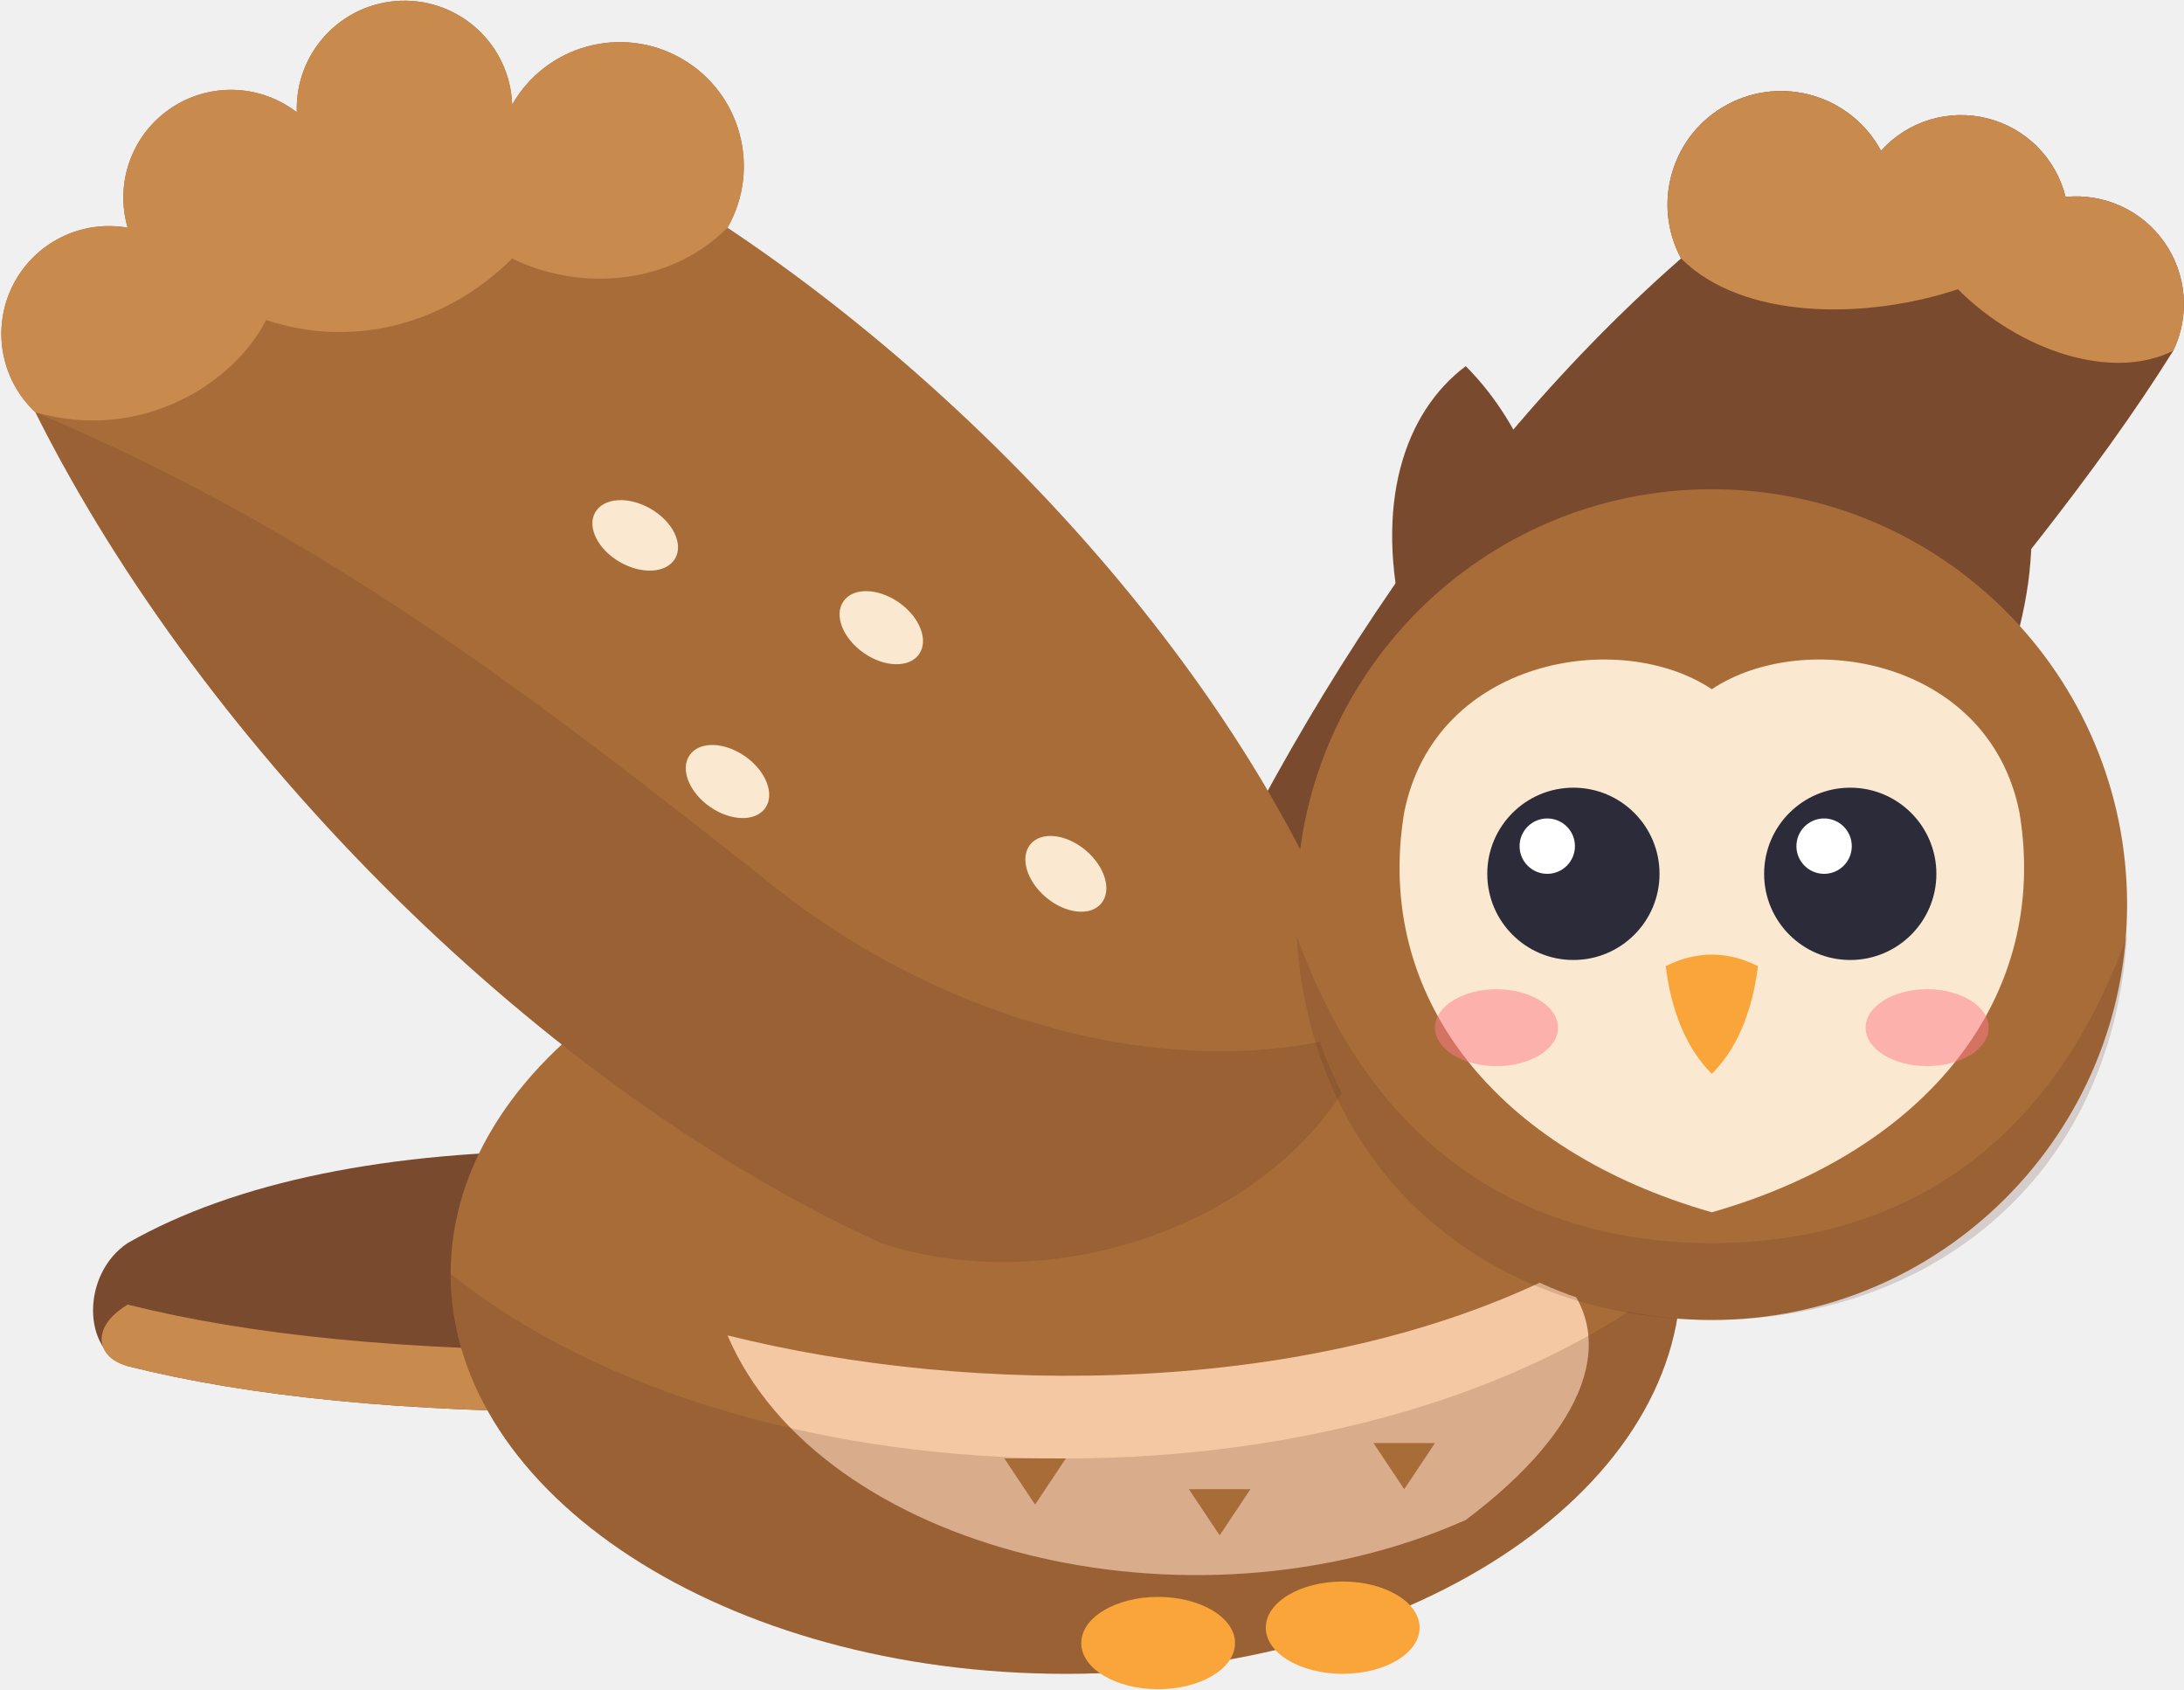
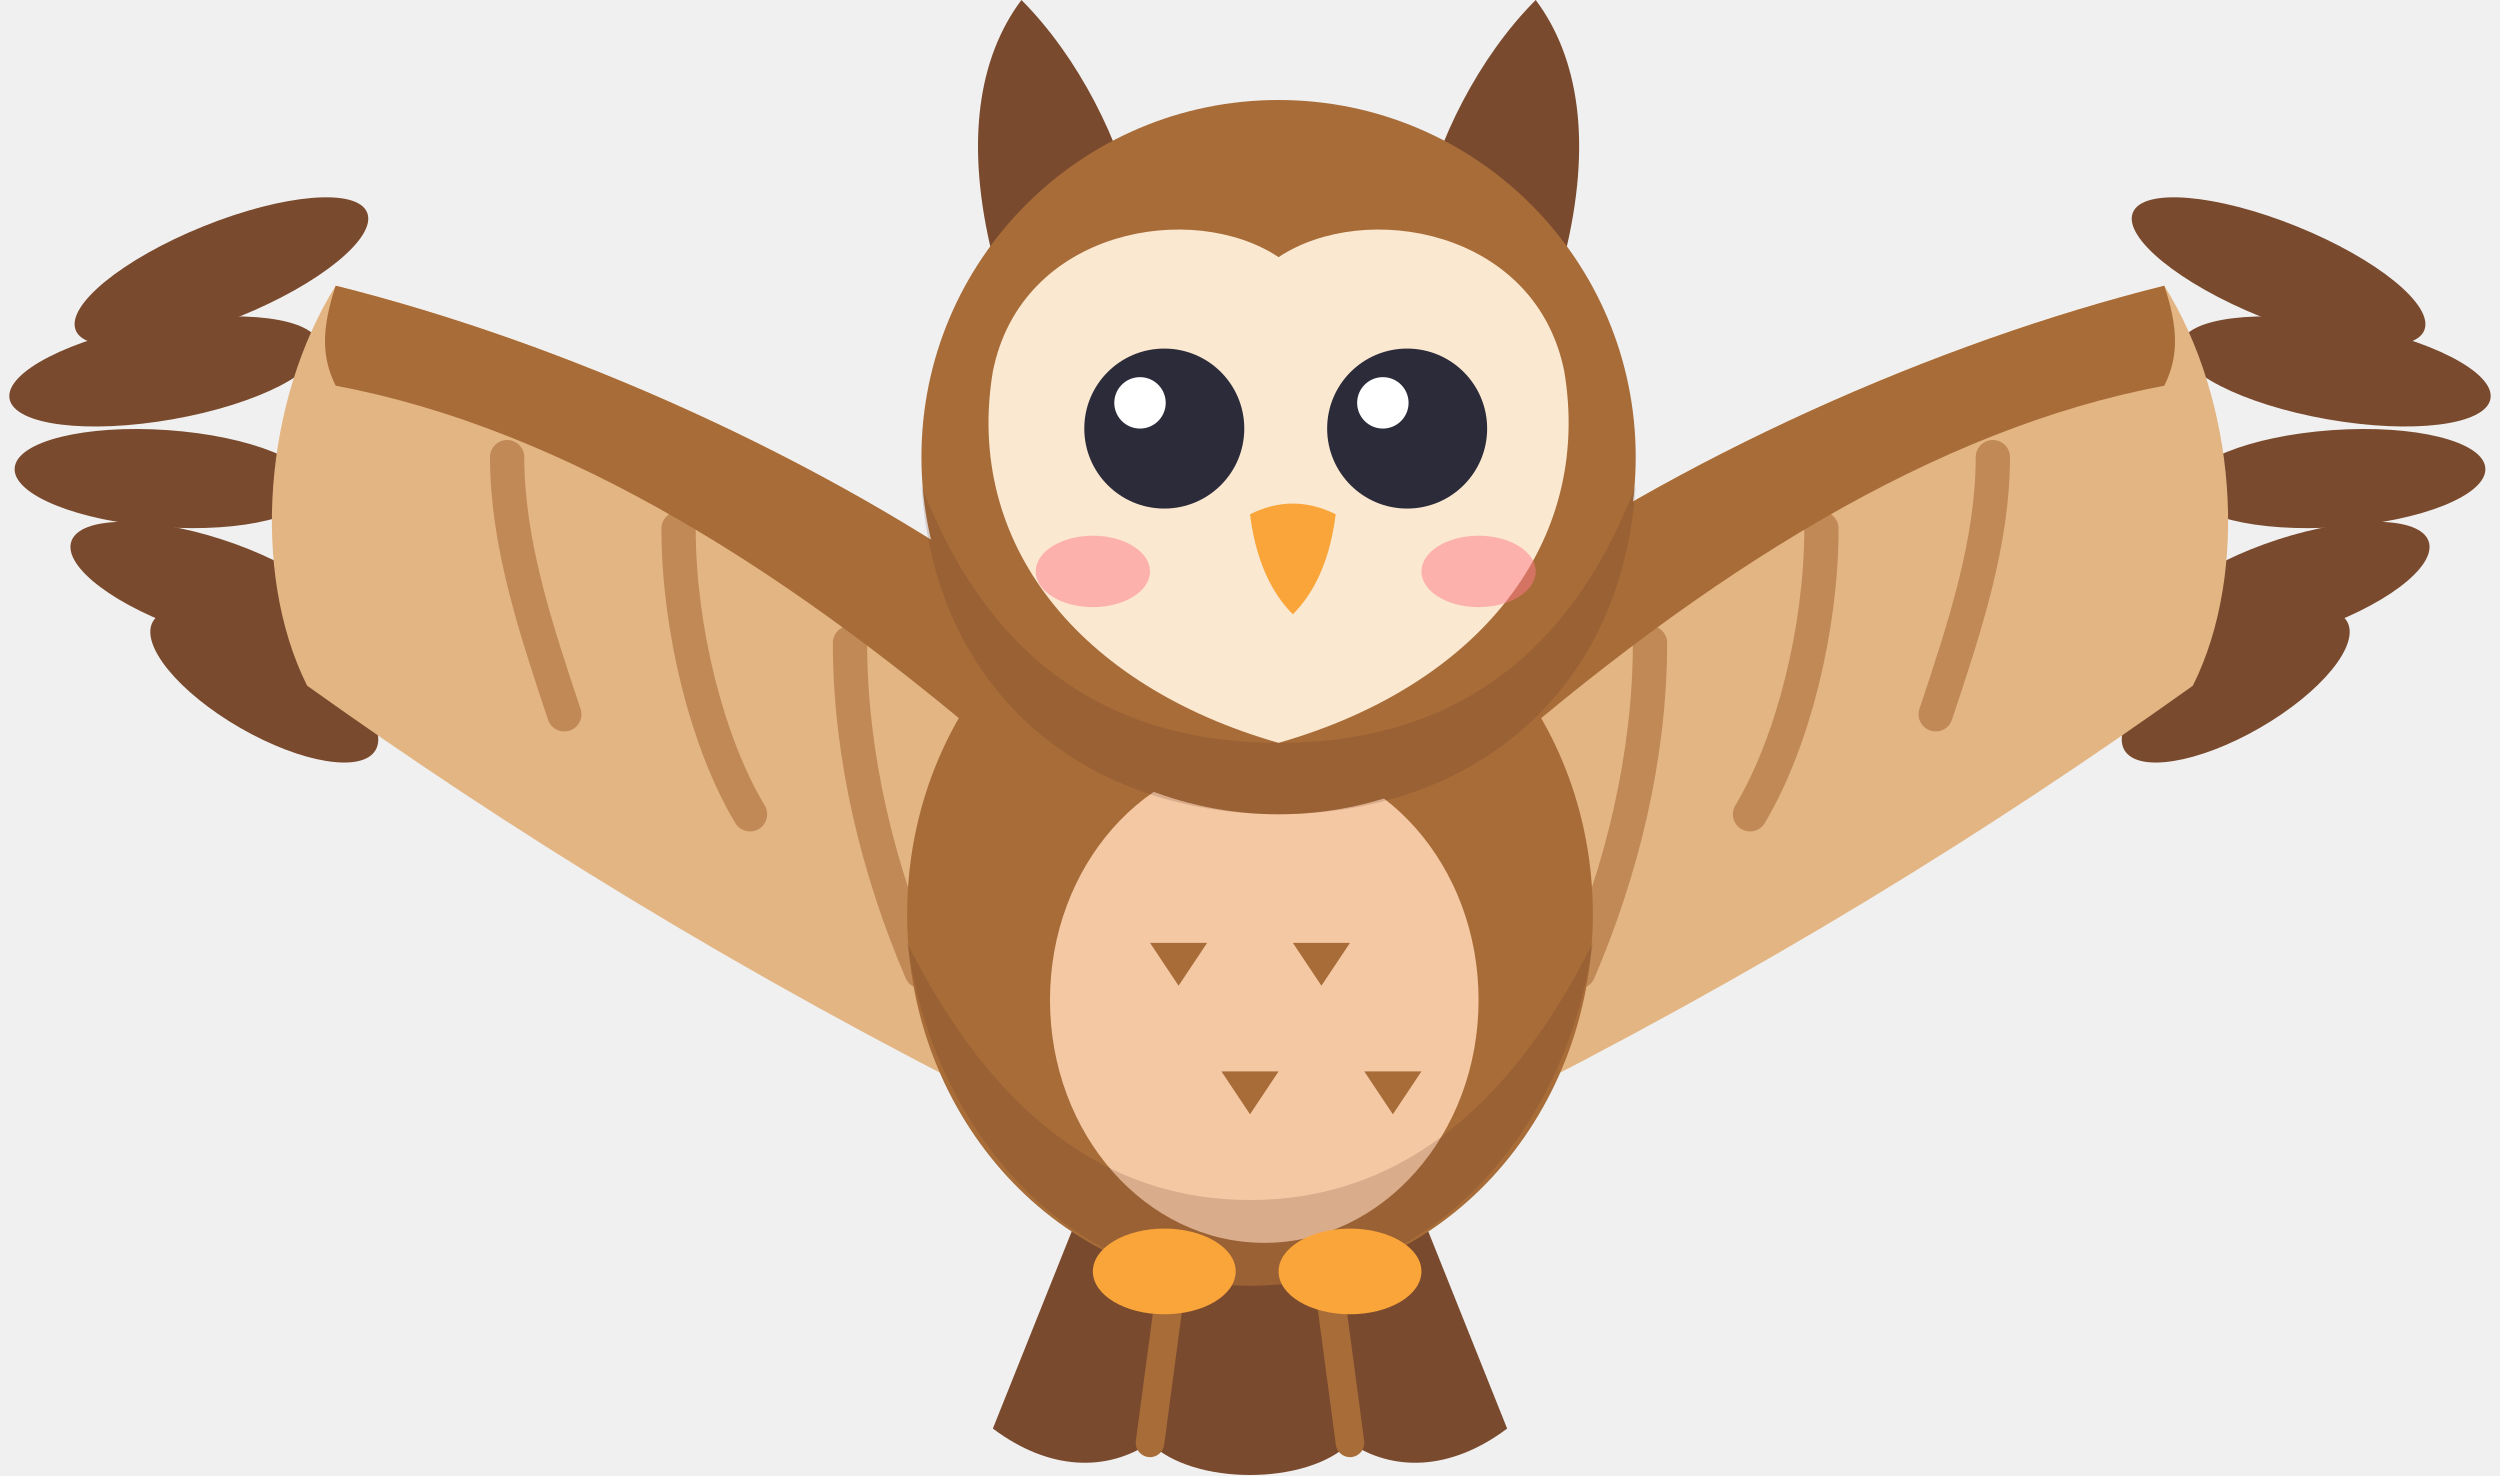
- <svg xmlns="http://www.w3.org/2000/svg" viewBox="38.7 9.2 142 109.8">
-   <g class="part-wings part-wings-far" style="transform-box: fill-box; transform-origin: 20% 90%">
-     <path d="M112 80 C120 60 132 40 148 26 A7 7 0 0 1 161 19 A7 7 0 0 1 173 22 A7 7 0 0 1 180 32 C170 48 152 66 140 82 Z" fill="#7a4a2e" />
-     <path d="M148 26 A7 7 0 0 1 161 19 A7 7 0 0 1 173 22 A7 7 0 0 1 180 32 C176 34 170 32 166 28 C160 30 152 30 148 26 Z" fill="#c98a4e" />
+ <svg xmlns="http://www.w3.org/2000/svg" viewBox="14.5 38 175 103.3">
+   <g class="part-wings" style="transform-box: fill-box; transform-origin: 100% 40%">
+     <ellipse cx="30" cy="57" rx="11" ry="3.4" fill="#7a4a2e" transform="rotate(-22 30 57)" />
+     <ellipse cx="26" cy="64" rx="11" ry="3.4" fill="#7a4a2e" transform="rotate(-10 26 64)" />
+     <ellipse cx="26" cy="71.5" rx="10.5" ry="3.4" fill="#7a4a2e" transform="rotate(4 26 71.5)" />
+     <ellipse cx="29" cy="79" rx="10" ry="3.4" fill="#7a4a2e" transform="rotate(18 29 79)" />
+     <ellipse cx="33" cy="86" rx="9" ry="3.4" fill="#7a4a2e" transform="rotate(30 33 86)" />
+     <path d="M86 80 C72 70 54 62 38 58 C33 66 32 78 36 86 C50 96 66 106 86 116 Z" fill="#e3b583" />
+     <path d="M86 80 C72 70 54 62 38 58 C37 61 37 63 38 65 C54 68 70 78 86 92 Z" fill="#a86c38" />
+     <path d="M50 70 C50 76 52 82 54 88 M62 75 C62 82 64 90 67 95 M74 83 C74 91 76 99 79 106" fill="none" stroke="#a86c38" stroke-width="2.4" stroke-linecap="round" opacity="0.6" />
  </g>
-   <path d="M76 84 C64 84 54 86 47 90 C44 92 44 97 47 98 C55 100 65 101 78 101 Z" fill="#7a4a2e" />
-   <path d="M47 94 C55 96 65 97 78 97 L78 101 C65 101 55 100 47 98 C45 97.5 44.5 95.5 47 94 Z" fill="#c98a4e" />
-   <ellipse cx="108" cy="92" rx="40" ry="26" fill="#a86c38" />
-   <path d="M86 96 C92 110 116 116 134 108 C142 102 144 96 140 92 C124 100 102 100 86 96 Z" fill="#F5C8A4" />
-   <path d="M68 92 A40 26 0 0 0 148 92 C128 108 88 108 68 92 Z" fill="#5B2E1F" opacity="0.18" />
-   <path d="M104 104 l2 3 l2 -3 Z M116 106 l2 3 l2 -3 Z M128 103 l2 3 l2 -3 Z" fill="#a86c38" />
-   <ellipse cx="114" cy="116" rx="5" ry="3" fill="#F9A53A" />
-   <ellipse cx="126" cy="115" rx="5" ry="3" fill="#F9A53A" />
-   <g class="part-wings" style="transform-box: fill-box; transform-origin: 85% 90%">
-     <path d="M128 76 C122 56 104 36 86 24 A7 7 0 0 0 72 16 A7 7 0 0 0 58 16.5 A7 7 0 0 0 47 24 A7 7 0 0 0 41 36 C52 58 74 80 96 90 C108 94 124 88 128 76 Z" fill="#a86c38" />
-     <path d="M86 24 A7 7 0 0 0 72 16 A7 7 0 0 0 58 16.5 A7 7 0 0 0 47 24 A7 7 0 0 0 41 36 C48 38 54 34 56 30 C62 32 68 30 72 26 C76 28 82 28 86 24 Z" fill="#c98a4e" />
-     <path d="M41 36 C52 58 74 80 96 90 C108 94 124 88 128 76 C116 80 100 76 88 66 C74 55 60 44 41 36 Z" fill="#5B2E1F" opacity="0.18" />
-     <ellipse cx="96" cy="50" rx="3" ry="2" fill="#FBE8D0" transform="rotate(35 96 50)" />
-     <ellipse cx="80" cy="44" rx="3" ry="2" fill="#FBE8D0" transform="rotate(30 80 44)" />
-     <ellipse cx="86" cy="60" rx="3" ry="2" fill="#FBE8D0" transform="rotate(35 86 60)" />
-     <ellipse cx="108" cy="66" rx="3" ry="2" fill="#FBE8D0" transform="rotate(40 108 66)" />
+   <g class="part-wings part-wings-far" style="transform-box: fill-box; transform-origin: 0% 40%">
+     <g transform="matrix(-1 0 0 1 204 0)">
+       <ellipse cx="30" cy="57" rx="11" ry="3.4" fill="#7a4a2e" transform="rotate(-22 30 57)" />
+       <ellipse cx="26" cy="64" rx="11" ry="3.4" fill="#7a4a2e" transform="rotate(-10 26 64)" />
+       <ellipse cx="26" cy="71.5" rx="10.5" ry="3.4" fill="#7a4a2e" transform="rotate(4 26 71.5)" />
+       <ellipse cx="29" cy="79" rx="10" ry="3.4" fill="#7a4a2e" transform="rotate(18 29 79)" />
+       <ellipse cx="33" cy="86" rx="9" ry="3.4" fill="#7a4a2e" transform="rotate(30 33 86)" />
+       <path d="M86 80 C72 70 54 62 38 58 C33 66 32 78 36 86 C50 96 66 106 86 116 Z" fill="#e3b583" />
+       <path d="M86 80 C72 70 54 62 38 58 C37 61 37 63 38 65 C54 68 70 78 86 92 Z" fill="#a86c38" />
+       <path d="M50 70 C50 76 52 82 54 88 M62 75 C62 82 64 90 67 95 M74 83 C74 91 76 99 79 106" fill="none" stroke="#a86c38" stroke-width="2.4" stroke-linecap="round" opacity="0.6" />
+     </g>
  </g>
-   <path d="M130 50 C128 42 130 36 134 33 C138 37 140 43 140 48 Z" fill="#7a4a2e" />
-   <path d="M170 50 C172 42 170 36 166 33 C162 37 160 43 160 48 Z" fill="#7a4a2e" />
-   <circle cx="150" cy="68" r="27" fill="#a86c38" />
-   <path d="M150 54 C144 50 132 52 130 62 C128 74 136 84 150 88 C164 84 172 74 170 62 C168 52 156 50 150 54 Z" fill="#FBE8D0" />
-   <path d="M123 70 C124 86 136 95 150 95 C164 95 176 86 177 70 C172 84 162 90 150 90 C138 90 128 84 123 70 Z" fill="#5B2E1F" opacity="0.18" />
-   <circle cx="141" cy="66" r="5.6" fill="#2b2b3a" />
-   <circle cx="159" cy="66" r="5.6" fill="#2b2b3a" />
-   <circle cx="139.3" cy="64.2" r="1.8" fill="#ffffff" />
-   <circle cx="157.3" cy="64.2" r="1.8" fill="#ffffff" />
-   <path d="M147 72 C149 71 151 71 153 72 C152.5 76 151 78 150 79 C149 78 147.5 76 147 72 Z" fill="#F9A53A" />
-   <ellipse cx="136" cy="76" rx="4" ry="2.5" fill="#ff7a8a" opacity="0.5" />
-   <ellipse cx="164" cy="76" rx="4" ry="2.5" fill="#ff7a8a" opacity="0.5" />
+   <path d="M92 118 L84 138 C88 141 92 141 95 139 C98 142 106 142 109 139 C112 141 116 141 120 138 L112 118 Z" fill="#7a4a2e" />
+   <path d="M95 139 L97 124 M109 139 L107 124" fill="none" stroke="#a86c38" stroke-width="2" stroke-linecap="round" />
+   <ellipse cx="102" cy="102" rx="24" ry="26" fill="#a86c38" />
+   <ellipse cx="103" cy="108" rx="15" ry="17" fill="#F5C8A4" />
+   <path d="M95 104 l2 3 l2 -3 Z M105 104 l2 3 l2 -3 Z M100 113 l2 3 l2 -3 Z M110 113 l2 3 l2 -3 Z" fill="#a86c38" />
+   <path d="M78 104 C80 118 90 128 102 128 C114 128 124 118 126 104 C120 116 112 122 102 122 C92 122 84 116 78 104 Z" fill="#5B2E1F" opacity="0.18" />
+   <ellipse cx="96" cy="127" rx="5" ry="3" fill="#F9A53A" />
+   <ellipse cx="109" cy="127" rx="5" ry="3" fill="#F9A53A" />
+   <path d="M84 56 C82 48 83 42 86 38 C90 42 93 48 94 53 Z" fill="#7a4a2e" />
+   <path d="M124 56 C126 48 125 42 122 38 C118 42 115 48 114 53 Z" fill="#7a4a2e" />
+   <circle cx="104" cy="70" r="25" fill="#a86c38" />
+   <path d="M104 56 C98 52 86 54 84 64 C82 76 90 86 104 90 C118 86 126 76 124 64 C122 54 110 52 104 56 Z" fill="#FBE8D0" />
+   <path d="M79 72 C80 87 91 95 104 95 C117 95 128 87 129 72 C124 85 115 90 104 90 C93 90 84 85 79 72 Z" fill="#5B2E1F" opacity="0.18" />
+   <circle cx="96" cy="68" r="5.6" fill="#2b2b3a" />
+   <circle cx="113" cy="68" r="5.6" fill="#2b2b3a" />
+   <circle cx="94.3" cy="66.2" r="1.8" fill="#ffffff" />
+   <circle cx="111.3" cy="66.2" r="1.8" fill="#ffffff" />
+   <path d="M102 74 C104 73 106 73 108 74 C107.5 78 106 80 105 81 C104 80 102.5 78 102 74 Z" fill="#F9A53A" />
+   <ellipse cx="91" cy="78" rx="4" ry="2.5" fill="#ff7a8a" opacity="0.5" />
+   <ellipse cx="118" cy="78" rx="4" ry="2.5" fill="#ff7a8a" opacity="0.5" />
</svg>
